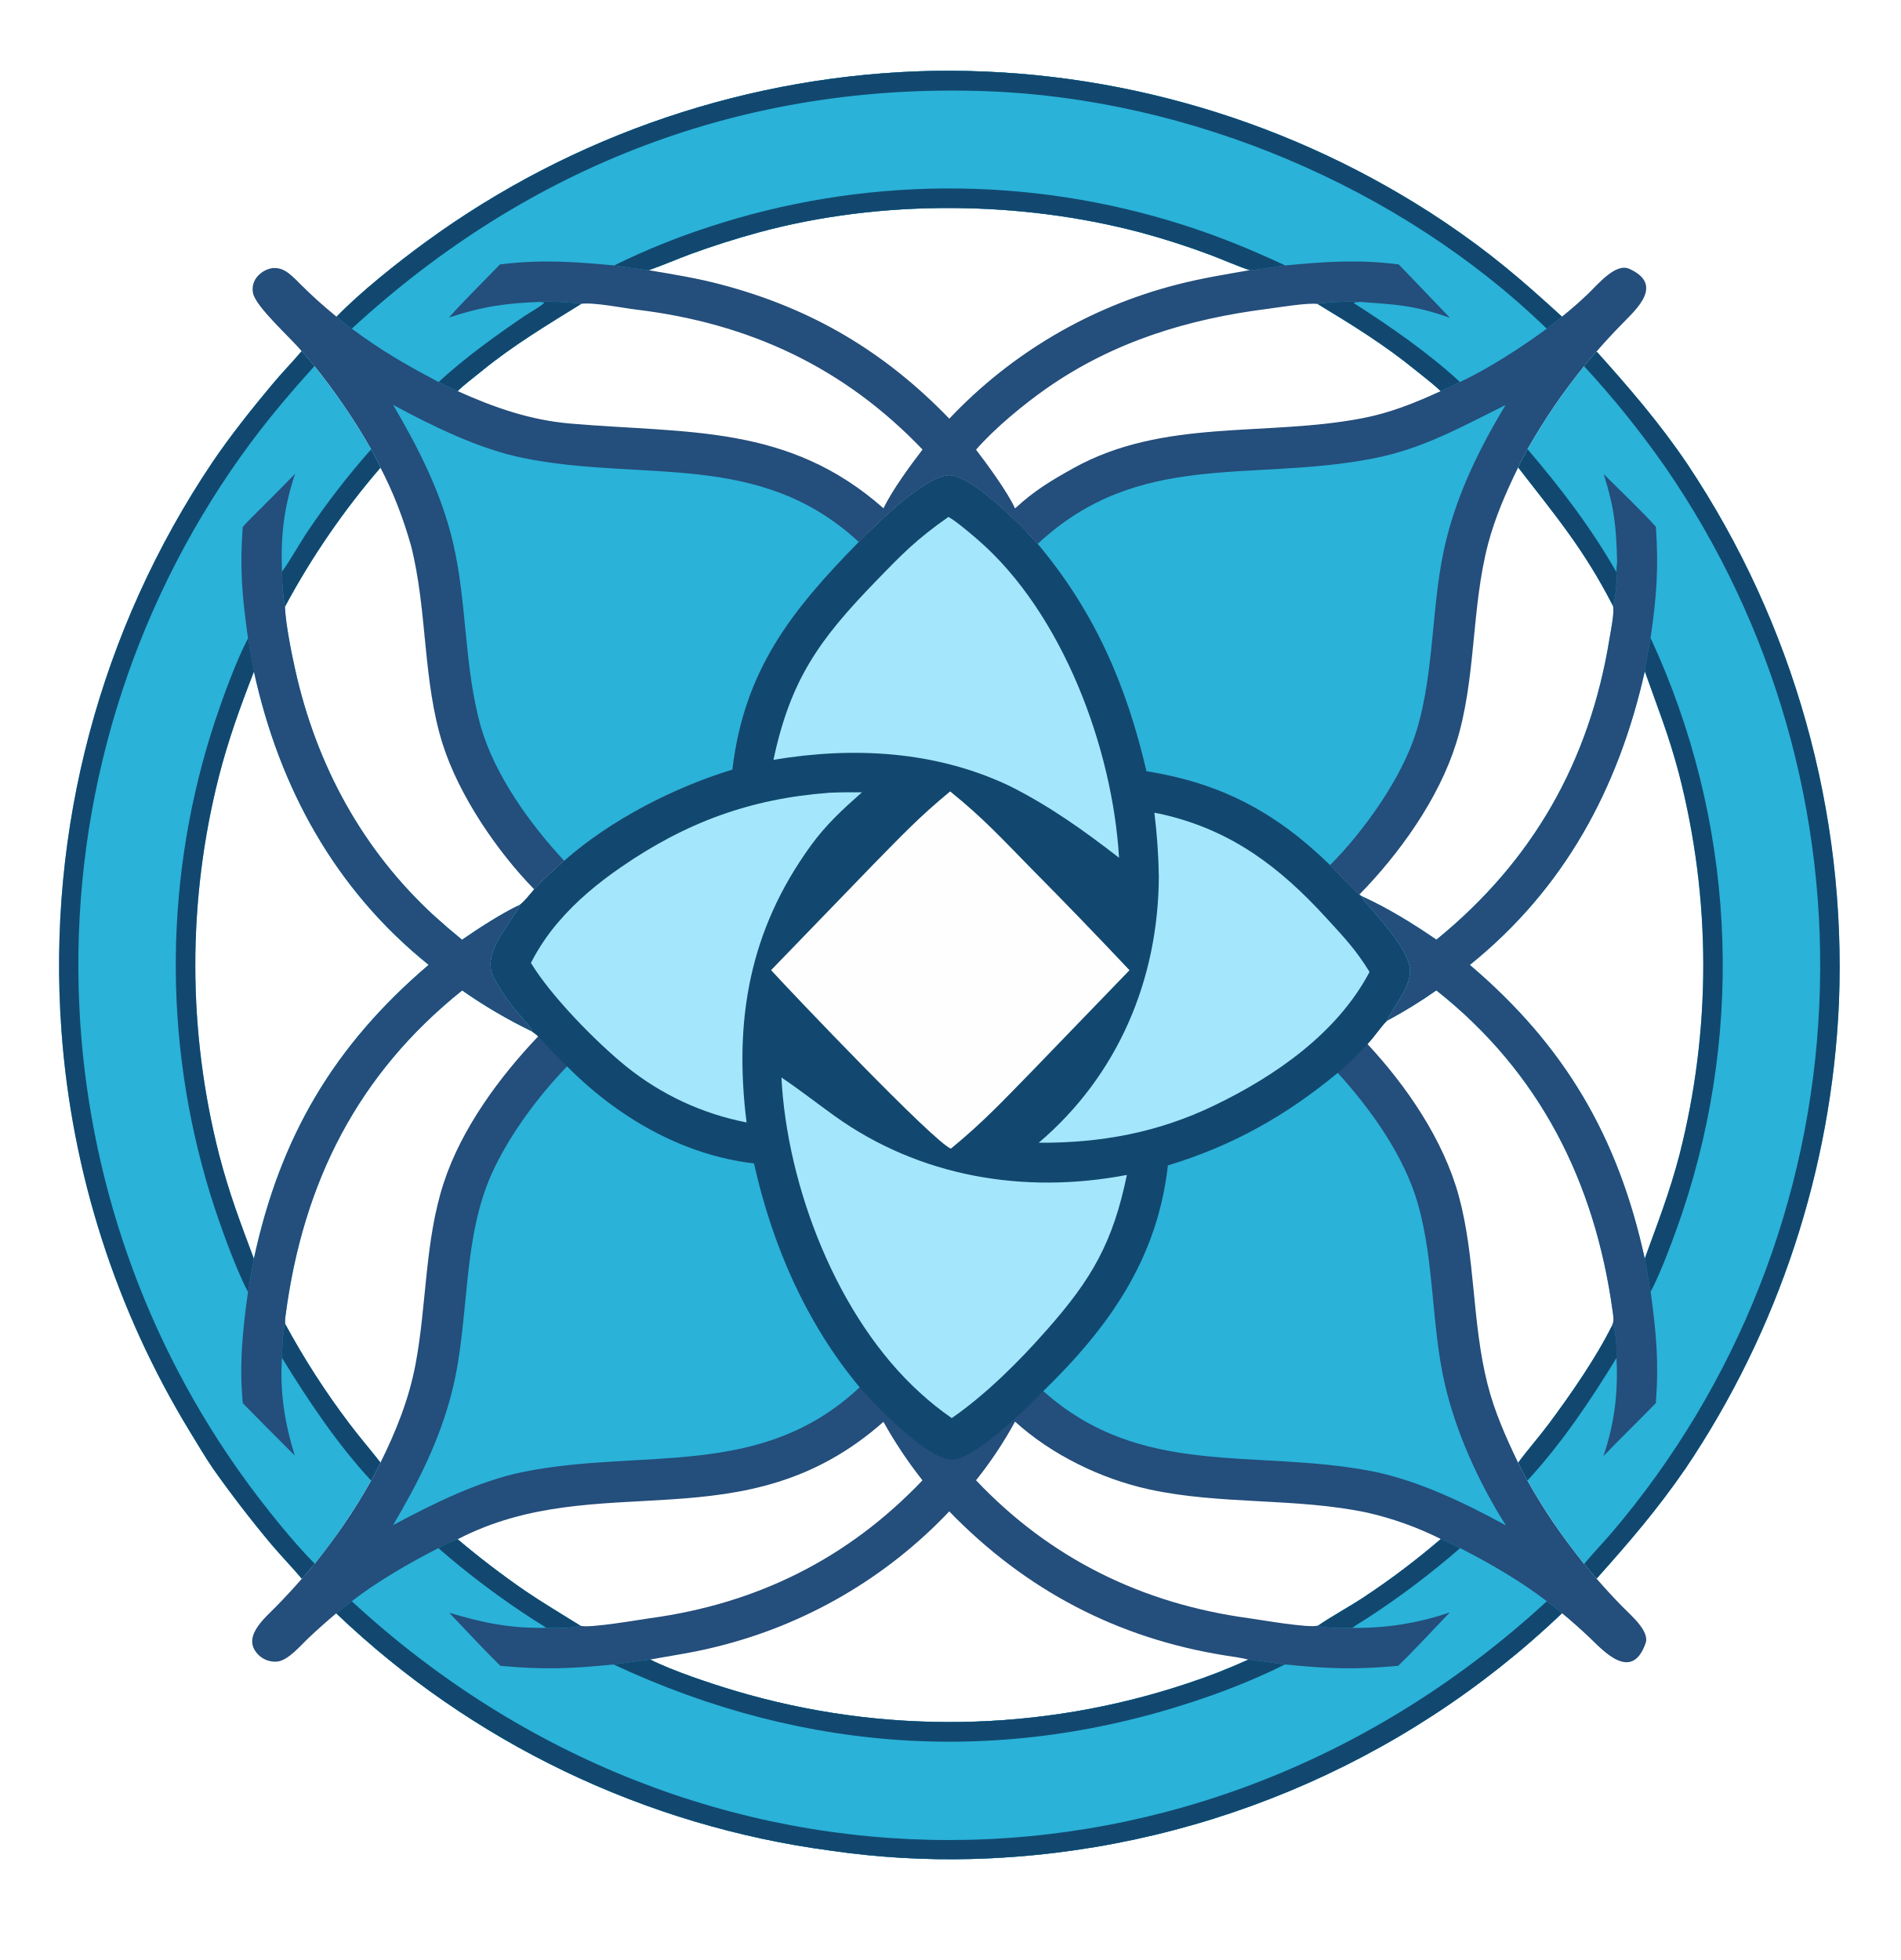
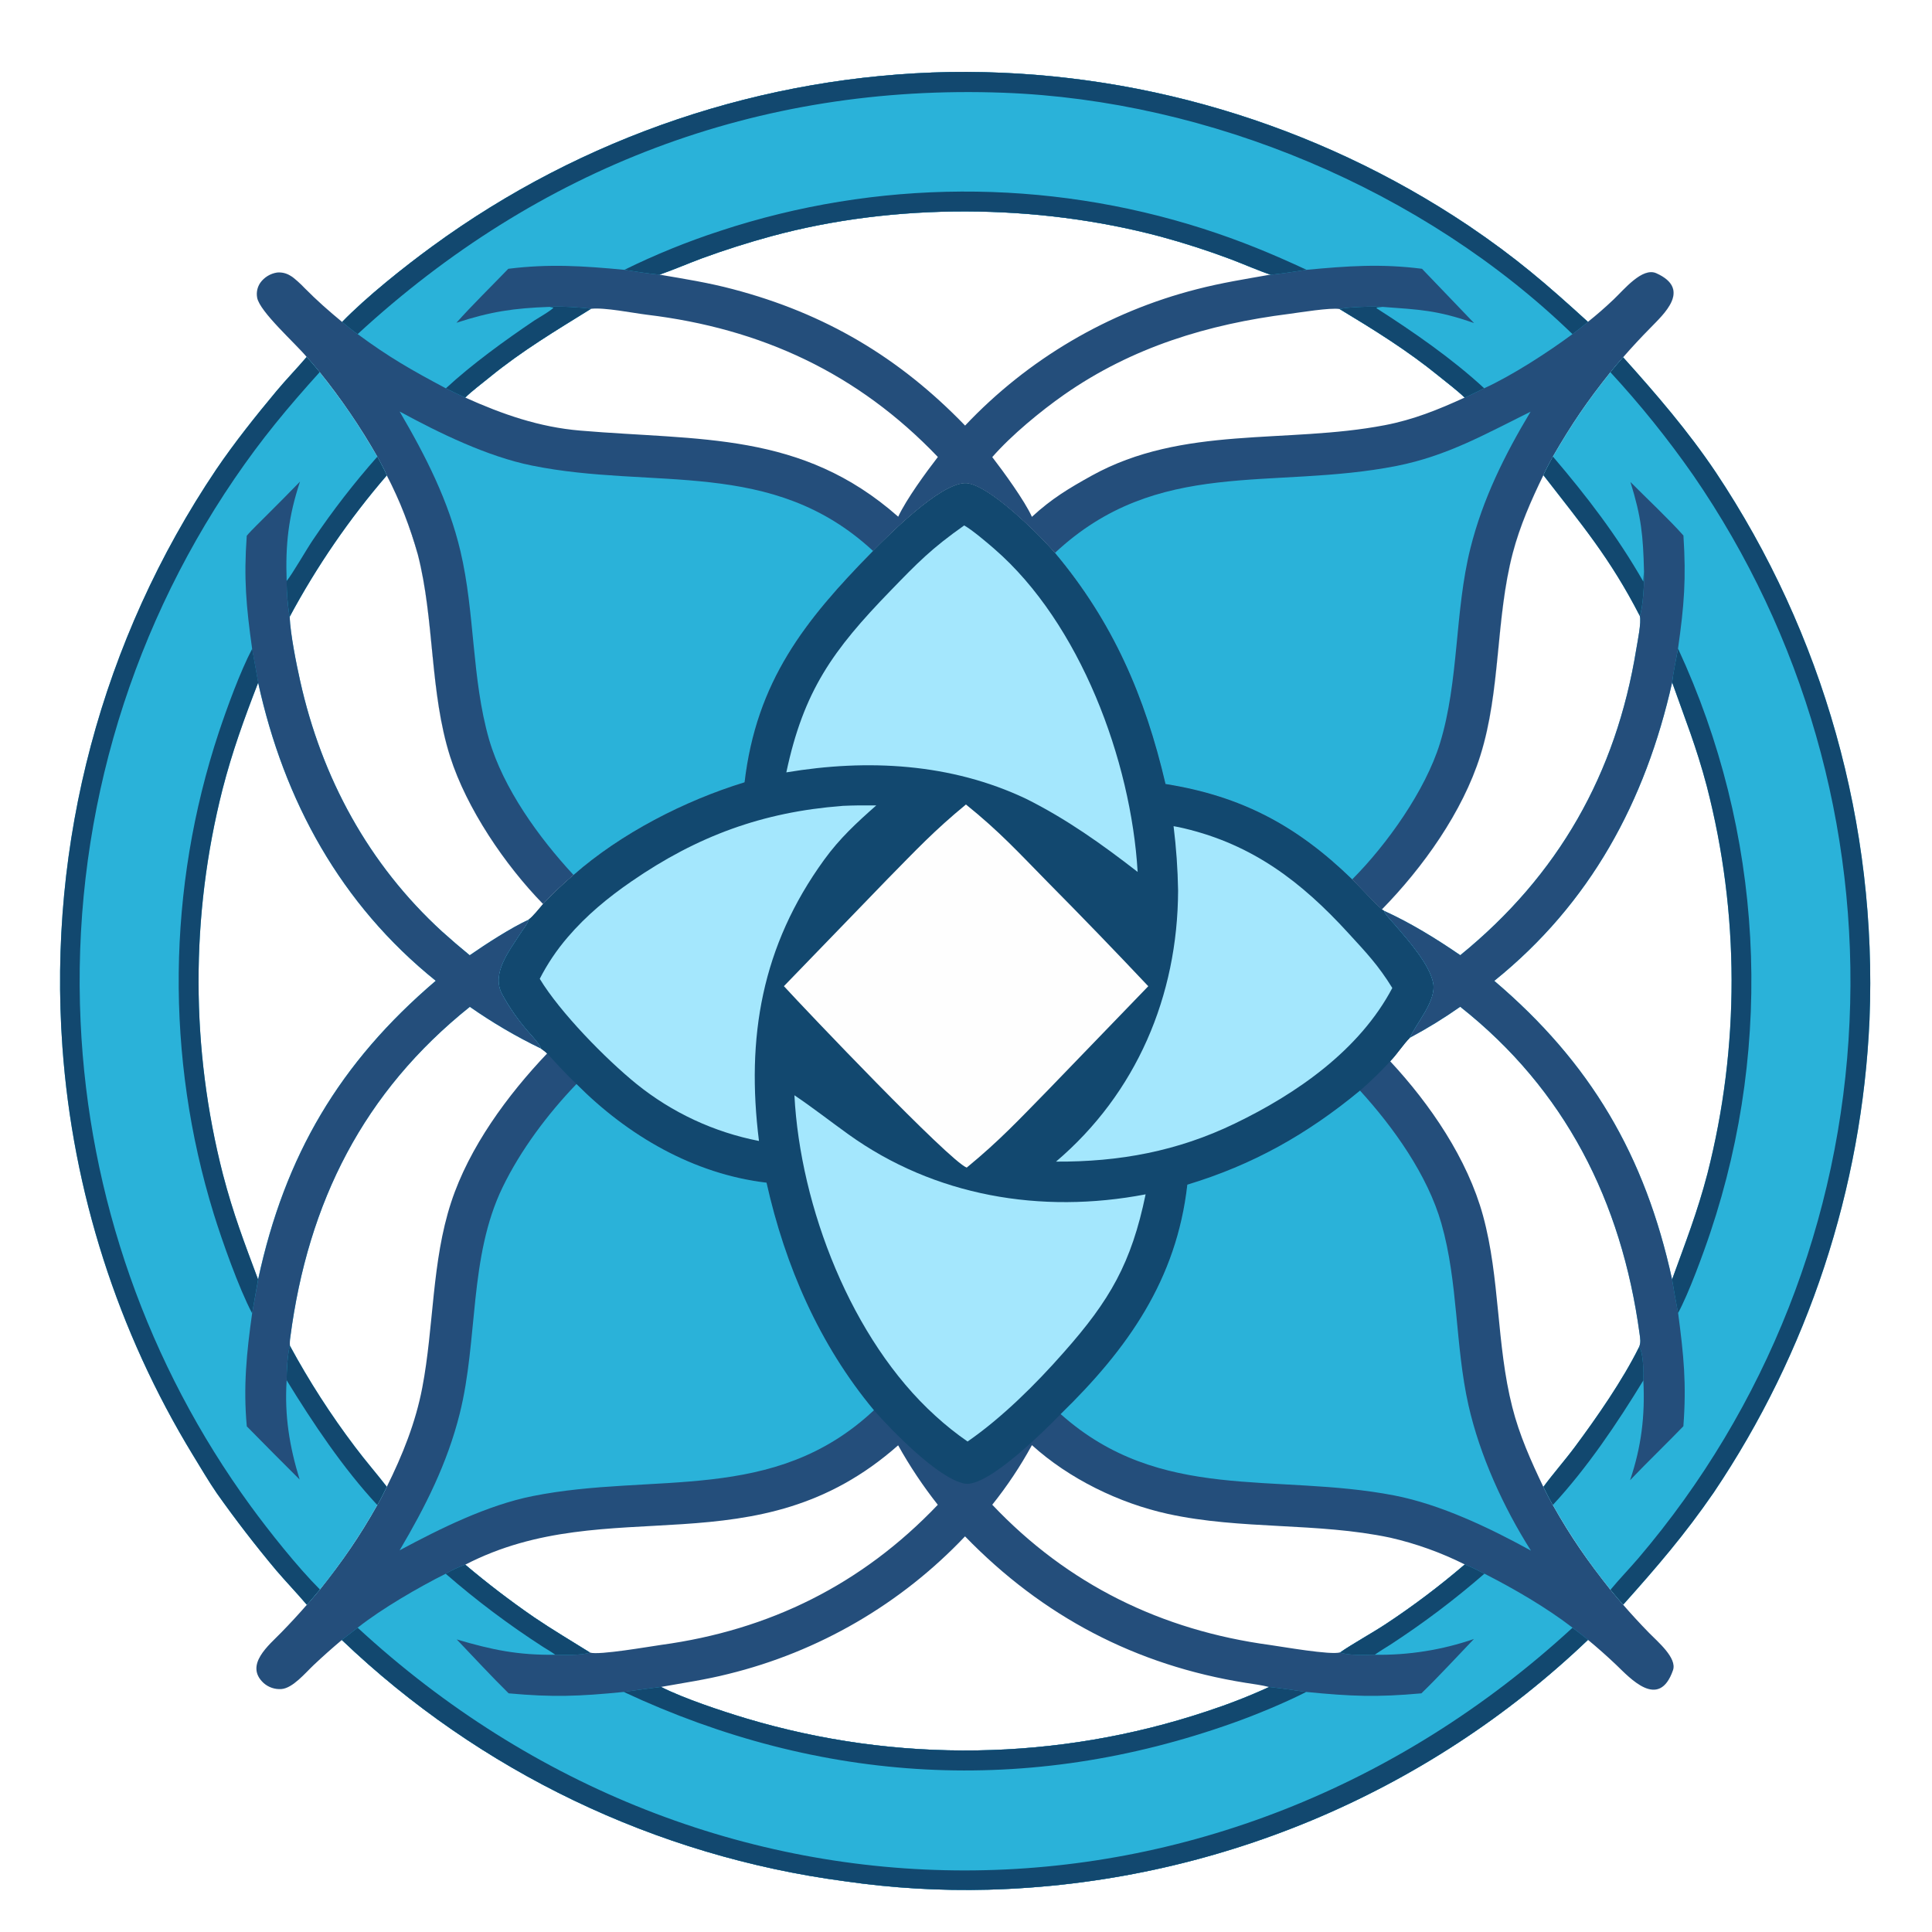
- <svg xmlns="http://www.w3.org/2000/svg" width="32" height="33">
+ <svg xmlns="http://www.w3.org/2000/svg" width="32" height="32">
  <path fill="#244e7b" d="M5.667 5.333c.402-.415 1.03-.915 1.494-1.253a15 15 0 0 1 8.569-2.887c3.054-.045 6.05.843 8.591 2.544.794.537 1.285.961 1.98 1.595q.222-.178.427-.373c.172-.163.475-.538.706-.433.592.267.113.684-.1.906q-.233.236-.45.485-.108.122-.21.248c-.387.483-.644.862-.953 1.397-.047.09-.119.218-.158.308-.204.419-.389.84-.508 1.293-.285 1.091-.197 2.276-.537 3.354-.293.932-.95 1.852-1.63 2.546l.034.022c.021.066.147.191.2.253.202.237.552.63.615.94.06.296-.276.662-.385.91-.116.118-.206.265-.326.39.66.709 1.28 1.614 1.538 2.559.282 1.033.22 2.13.484 3.168.116.461.31.895.515 1.323.05.097.102.206.157.3.302.535.572.922.954 1.403q.104.126.21.248.208.24.43.467c.142.146.467.415.396.618-.232.667-.714.128-.943-.091a9 9 0 0 0-.465-.412 14.97 14.97 0 0 1-9.933 4.138 14 14 0 0 1-2.379-.14 14.9 14.9 0 0 1-8.328-3.996q-.237.199-.464.413c-.14.132-.348.385-.536.4a.4.4 0 0 1-.296-.1c-.324-.3.094-.631.29-.834q.22-.225.426-.461c.07-.078.148-.173.217-.254.38-.48.649-.865.95-1.399.057-.097.107-.202.158-.303.26-.524.477-1.064.587-1.64.193-1.007.156-2.09.478-3.07.298-.912.935-1.778 1.59-2.466-.029-.03-.07-.058-.104-.083-.007-.06-.157-.219-.204-.273a3.5 3.5 0 0 1-.436-.624c-.187-.346.12-.72.297-1.001.046-.074.118-.153.142-.237.071-.052.176-.184.238-.257-.629-.644-1.266-1.583-1.539-2.442-.341-1.073-.256-2.258-.535-3.346a6.8 6.8 0 0 0-.514-1.311c-.04-.096-.107-.216-.157-.31a10.6 10.6 0 0 0-.955-1.401 6 6 0 0 0-.216-.252c-.18-.219-.78-.75-.82-.983a.33.33 0 0 1 .052-.245.42.42 0 0 1 .278-.17.35.35 0 0 1 .213.048c.086.051.175.14.247.213.197.2.402.38.618.558m15.355 22.61c-.108-.03-.275-.052-.39-.07-1.818-.29-3.362-1.1-4.648-2.426a8.04 8.04 0 0 1-3.924 2.28c-.372.094-.736.146-1.112.214.375.19 1.004.399 1.41.521 2.497.747 5.162.706 7.634-.118a10 10 0 0 0 1.03-.402m1.176-.574c.203-.141.528-.32.753-.468a13 13 0 0 0 1.31-.988 5.5 5.5 0 0 0-1.233-.443c-1.213-.257-2.47-.128-3.684-.394-.806-.177-1.636-.581-2.252-1.139q-.286.523-.657.987c1.251 1.322 2.804 2.08 4.599 2.323.185.025 1.017.173 1.164.122M5.08 5.912c.077.085.144.163.216.252.389.49.64.859.955 1.4.05.095.117.215.157.31.208.417.398.86.514 1.312.28 1.088.194 2.273.535 3.346.273.86.91 1.798 1.539 2.442q.24-.255.505-.481c.786-.69 1.838-1.23 2.833-1.535.198-1.674.993-2.678 2.128-3.832.293-.296 1.092-1.099 1.515-1.122.318-.018 1.027.661 1.264.904q.119.123.233.25c.959 1.144 1.491 2.372 1.831 3.828 1.259.2 2.179.692 3.092 1.58.095.096.41.431.492.497.68-.694 1.337-1.614 1.63-2.546.34-1.078.252-2.263.537-3.354.119-.452.304-.874.508-1.293.04-.09.111-.218.158-.308.31-.535.566-.914.953-1.397q.102-.126.21-.248.218-.25.45-.485c.213-.222.692-.64.1-.906-.23-.105-.534.27-.706.433q-.206.195-.426.373c-.696-.634-1.187-1.058-1.98-1.595a15.04 15.04 0 0 0-8.592-2.544A15 15 0 0 0 7.16 4.08c-.463.338-1.09.838-1.493 1.253a8 8 0 0 1-.618-.558 1.4 1.4 0 0 0-.247-.213.35.35 0 0 0-.213-.048.42.42 0 0 0-.278.17.33.33 0 0 0-.052.245c.04.233.64.764.82.983m4.694 21.46c.145.047.994-.102 1.175-.127 1.799-.245 3.327-1.001 4.585-2.321a7.4 7.4 0 0 1-.657-.985c-2.353 2.08-4.784.743-7.17 1.977q.55.465 1.141.872c.316.214.607.384.926.584" />
  <path fill="#244e7b" d="M5.667 5.333c.402-.415 1.03-.915 1.494-1.253a15 15 0 0 1 8.569-2.887c3.054-.045 6.05.843 8.591 2.544.794.537 1.285.961 1.98 1.595q.222-.178.427-.373c.172-.163.475-.538.706-.433.592.267.113.684-.1.906q-.233.236-.45.485-.108.122-.21.248c-.387.483-.644.862-.953 1.397-.047.09-.119.218-.158.308-.204.419-.389.84-.508 1.293-.285 1.091-.197 2.276-.537 3.354-.293.932-.95 1.852-1.63 2.546-.082-.066-.397-.401-.492-.497-.913-.888-1.833-1.38-3.092-1.58-.34-1.456-.872-2.684-1.83-3.828a11 11 0 0 0-.234-.25c-.237-.243-.946-.922-1.264-.904-.423.023-1.222.826-1.515 1.122-1.135 1.154-1.93 2.158-2.128 3.832-.995.305-2.047.844-2.833 1.535q-.266.225-.505.48c-.629-.643-1.266-1.582-1.539-2.44-.341-1.074-.256-2.259-.535-3.347a6.8 6.8 0 0 0-.514-1.311c-.04-.096-.107-.216-.157-.31a10.6 10.6 0 0 0-.955-1.401 6 6 0 0 0-.216-.252c-.18-.219-.78-.75-.82-.983a.33.33 0 0 1 .052-.245.42.42 0 0 1 .278-.17.35.35 0 0 1 .213.048c.086.051.175.14.247.213.197.2.402.38.618.558m10.318 1.716a8 8 0 0 1 3.835-2.258c.412-.107.807-.169 1.226-.243-.134-.038-.5-.194-.649-.25a13 13 0 0 0-1.173-.379c-2.044-.546-4.396-.563-6.442-.008q-.582.158-1.149.365c-.235.087-.476.192-.709.273.412.07.81.133 1.213.24 1.526.401 2.756 1.129 3.848 2.26m-8.279-.464c.619.278 1.225.49 1.905.547 1.98.169 3.661.009 5.266 1.426.138-.294.46-.734.657-.989-1.326-1.388-2.923-2.128-4.819-2.356-.231-.028-.706-.125-.927-.098-.585.363-1.145.697-1.682 1.136-.108.089-.308.239-.4.334m9.386 1.975c.329-.303.61-.47.985-.679 1.517-.841 3.228-.525 4.861-.839.47-.09.883-.256 1.321-.457-.119-.116-.298-.251-.427-.356-.522-.425-1.07-.764-1.643-1.11-.151-.028-.674.059-.837.08-1.345.17-2.6.552-3.724 1.336-.39.273-.875.672-1.193 1.036.176.228.54.726.657.99" />
  <path fill="#2ab2d9" d="M5.667 5.333c.402-.415 1.03-.915 1.494-1.253a15 15 0 0 1 8.569-2.887c3.054-.045 6.05.843 8.591 2.544.794.537 1.285.961 1.98 1.595a5 5 0 0 1-.256.202c-.404.3-1.002.687-1.462.897-.104.05-.219.11-.324.154-.119-.116-.298-.251-.427-.356-.522-.425-1.07-.764-1.643-1.11.122-.035.574-.047.71-.036.609.046.902.052 1.516.268l-.862-.899c-.68-.087-1.237-.046-1.912.017-.155.022-.45.071-.595.08-.134-.039-.5-.195-.649-.251a13 13 0 0 0-1.173-.379c-2.044-.546-4.396-.563-6.442-.008q-.582.158-1.149.365c-.235.087-.476.192-.709.273-.184-.017-.4-.052-.583-.08-.68-.064-1.24-.102-1.922-.017-.263.273-.611.614-.859.894.569-.186.952-.242 1.542-.263.143-.014.545.008.686.032-.585.363-1.145.697-1.682 1.136-.108.089-.308.239-.4.334-.105-.046-.217-.103-.321-.153-.568-.302-.938-.512-1.461-.898-.062-.04-.194-.15-.257-.201" />
  <path fill="#12486f" d="M5.667 5.333c.402-.415 1.03-.915 1.494-1.253a15 15 0 0 1 8.569-2.887c3.054-.045 6.05.843 8.591 2.544.794.537 1.285.961 1.98 1.595a5 5 0 0 1-.256.202c-2.466-2.39-6.013-3.873-9.426-3.998-4.076-.15-7.71 1.246-10.695 3.998-.062-.04-.194-.15-.257-.201" />
  <path fill="#12486f" d="M10.34 4.47a12 12 0 0 1 1.583-.644 12.95 12.95 0 0 1 8.008-.037c.62.2 1.12.406 1.71.68-.155.022-.45.071-.595.08-.134-.039-.5-.195-.649-.251a13 13 0 0 0-1.173-.379c-2.044-.546-4.396-.563-6.442-.008q-.582.158-1.149.365c-.235.087-.476.192-.709.273-.184-.017-.4-.052-.583-.08M9.102 5.083c.143-.014.545.008.686.032-.585.363-1.145.697-1.682 1.136-.108.089-.308.239-.4.334-.105-.046-.217-.103-.321-.153.434-.401.971-.789 1.46-1.12.052-.034.31-.184.32-.217zM22.19 5.12c.12-.036.573-.048.708-.037l-.091.01-.008.012c.614.394 1.245.829 1.784 1.326-.104.05-.219.11-.324.154-.119-.116-.298-.251-.427-.356-.522-.425-1.07-.764-1.643-1.11" />
  <path fill="#2ab2d9" d="M17.473 9.158c1.704-1.593 3.596-1.034 5.66-1.441.839-.166 1.473-.53 2.218-.898-.43.717-.791 1.443-.996 2.26-.263 1.05-.188 2.2-.505 3.233-.24.779-.878 1.677-1.454 2.254-.913-.888-1.833-1.38-3.092-1.58-.34-1.456-.872-2.684-1.83-3.828M6.619 6.816c.652.355 1.455.746 2.186.894 2.02.412 3.98-.14 5.656 1.416-1.135 1.154-1.93 2.158-2.128 3.832-.995.305-2.047.844-2.833 1.535-.57-.614-1.164-1.433-1.4-2.247-.29-1.015-.231-2.088-.473-3.114-.197-.836-.577-1.581-1.008-2.316" />
  <path fill="#12486f" d="M14.46 9.126c.294-.296 1.093-1.099 1.516-1.122.318-.018 1.027.661 1.264.904q.119.123.233.25c.959 1.144 1.491 2.372 1.831 3.828 1.259.2 2.179.692 3.092 1.58.095.096.41.431.492.497l.034.022c.021.066.147.191.2.253.202.237.552.63.615.94.06.296-.276.662-.385.91-.116.118-.206.265-.326.39a6 6 0 0 1-.5.486c-.873.722-1.775 1.23-2.86 1.557-.177 1.579-.991 2.723-2.098 3.801-.258.264-1.218 1.226-1.594 1.151-.438-.087-1.2-.876-1.5-1.215-.904-1.087-1.47-2.392-1.778-3.769-1.21-.143-2.298-.78-3.148-1.634-.172-.165-.324-.33-.486-.506-.029-.03-.07-.058-.104-.083-.007-.06-.157-.219-.204-.273a3.5 3.5 0 0 1-.436-.624c-.187-.346.12-.72.297-1.001.046-.074.118-.153.142-.237.071-.052.176-.184.238-.257q.24-.255.505-.481c.786-.69 1.838-1.23 2.833-1.535.198-1.674.993-2.678 2.128-3.832" />
  <path fill="#fefefe" d="M15.999 13.325c.558.45.857.78 1.358 1.29q.842.85 1.662 1.72l-1.655 1.714c-.491.501-.808.843-1.352 1.29-.282-.103-2.685-2.629-3.028-3.005l1.717-1.775c.48-.488.77-.799 1.298-1.234" />
  <path fill="#a4e7fd" d="M15.97 8.703c.127.07.38.284.5.389 1.42 1.232 2.264 3.502 2.373 5.35-.59-.458-1.18-.879-1.849-1.212-1.245-.59-2.627-.662-3.97-.437.287-1.35.768-2.022 1.724-3.007.452-.467.681-.702 1.222-1.083M13.158 18.141c.295.198.601.437.894.647 1.425 1.024 3.19 1.326 4.923.994-.236 1.14-.59 1.754-1.358 2.62-.458.521-1.023 1.082-1.591 1.474a5 5 0 0 1-.535-.427c-1.39-1.26-2.237-3.462-2.333-5.308M13.947 13.348c.197-.009.37-.01.567-.008-.326.288-.604.543-.863.9-1.039 1.432-1.294 2.95-1.08 4.658a4.64 4.64 0 0 1-2.027-.943c-.512-.415-1.268-1.187-1.604-1.743q.191-.373.464-.69c.308-.36.667-.656 1.055-.923 1.09-.752 2.174-1.15 3.488-1.25M19.438 13.684q.088.015.175.036c1.138.27 1.943.886 2.716 1.731.297.324.497.532.732.913-.543 1.03-1.585 1.752-2.61 2.246-.949.459-1.915.636-2.96.63 1.331-1.132 2.016-2.744 2.022-4.489a10 10 0 0 0-.075-1.067" />
  <path fill="#2ab2d9" d="M24.26 25.913c.118.046.214.095.327.152.49.25 1.022.558 1.46.895.084.066.173.132.255.201a14.97 14.97 0 0 1-9.933 4.138 14 14 0 0 1-2.379-.14 14.9 14.9 0 0 1-8.328-3.996q.13-.103.262-.203c.396-.314 1.01-.67 1.458-.894a2 2 0 0 1 .324-.15q.55.465 1.141.872c.316.214.607.384.926.584-.132.045-.426.042-.575.036-.619.008-1.044-.08-1.633-.254.276.289.578.616.86.893.731.067 1.169.05 1.906-.023q.308-.045.617-.083c.375.19 1.004.399 1.41.521 2.497.747 5.162.706 7.634-.118a10 10 0 0 0 1.03-.402c.205.022.41.053.614.082.743.073 1.17.09 1.907.023.284-.275.594-.613.87-.9a4.8 4.8 0 0 1-1.643.261c-.144.002-.448.015-.572-.039.203-.141.528-.32.753-.468a13 13 0 0 0 1.31-.988" />
  <path fill="#12486f" d="M26.046 26.96c.085.066.174.132.256.201a14.97 14.97 0 0 1-9.933 4.138 14 14 0 0 1-2.379-.14 14.9 14.9 0 0 1-8.328-3.996q.13-.103.262-.203c5.812 5.368 14.308 5.353 20.122 0" />
  <path fill="#12486f" d="M10.33 28.024q.309-.045.618-.083c.375.19 1.004.399 1.41.521 2.497.747 5.162.706 7.634-.118a10 10 0 0 0 1.03-.402c.205.022.41.053.614.082-.355.18-.822.374-1.197.508-3.414 1.22-6.846 1.017-10.108-.508M24.26 25.913c.118.046.214.095.327.152a14 14 0 0 1-1.56 1.177c-.079.05-.183.113-.257.166-.144.002-.448.015-.572-.039.203-.141.528-.32.753-.468a13 13 0 0 0 1.31-.988M7.382 26.066a2 2 0 0 1 .324-.15q.55.465 1.141.872c.316.214.607.384.926.584-.132.045-.426.042-.575.036-.06-.044-.139-.09-.203-.13a14 14 0 0 1-1.613-1.212" />
  <path fill="#2ab2d9" d="M6.619 25.678c.427-.723.79-1.442.995-2.262.308-1.228.149-2.591.71-3.75.299-.618.75-1.218 1.224-1.711.85.855 1.939 1.491 3.148 1.634.308 1.377.874 2.682 1.779 3.769-1.663 1.56-3.642 1.02-5.653 1.422-.75.15-1.533.538-2.203.898M22.526 18.064c.556.61 1.12 1.4 1.348 2.201.278.97.227 2.025.448 3.008.188.833.579 1.692 1.035 2.41-.684-.376-1.495-.765-2.265-.914-1.977-.381-3.869.129-5.524-1.347 1.107-1.078 1.92-2.222 2.098-3.8 1.085-.328 1.987-.836 2.86-1.558M5.08 5.912c.076.085.143.163.215.252.389.49.64.859.955 1.4.05.095.117.215.157.31a13 13 0 0 0-1.61 2.344c.013.286.111.778.174 1.058.357 1.607 1.134 3.039 2.35 4.152q.225.203.459.394c.268-.186.68-.453.977-.59-.024.083-.096.162-.142.236-.177.282-.484.655-.297 1.001.123.228.267.428.436.624.047.054.197.213.204.273a8.5 8.5 0 0 1-1.176-.69c-1.76 1.409-2.68 3.23-2.974 5.475a.6.6 0 0 0-.006.138q.476.88 1.08 1.678c.172.229.352.435.525.658-.05.101-.101.206-.158.303a10 10 0 0 1-.95 1.4c-.07.08-.146.175-.217.253-.16-.189-.34-.376-.506-.57q-.52-.62-.987-1.281c-.127-.184-.275-.435-.393-.628a15.05 15.05 0 0 1-2.162-6.758 15.18 15.18 0 0 1 2.545-9.565c.3-.443.658-.892 1-1.302.162-.194.337-.373.5-.565m-.805 15.28c.443-2.055 1.35-3.59 2.943-4.947-1.574-1.266-2.514-2.98-2.942-4.939-.232.6-.43 1.148-.59 1.771a12.9 12.9 0 0 0 .007 6.375c.172.656.348 1.113.582 1.74" />
  <path fill="#244e7b" d="M4.969 7.977c-.192.579-.243 1.043-.221 1.647.003.2.014.398.05.594.012.286.11.778.173 1.058.357 1.607 1.134 3.039 2.35 4.152q.225.203.459.394c.268-.186.68-.453.977-.59-.024.083-.096.162-.142.236-.177.282-.484.655-.297 1.001.123.228.267.428.436.624.047.054.197.213.204.273a8.5 8.5 0 0 1-1.176-.69c-1.76 1.409-2.68 3.23-2.974 5.475a.6.6 0 0 0-.006.138c-.038.124-.057.434-.054.574-.038.58.046 1.093.215 1.643a113 113 0 0 1-.875-.881c-.061-.655-.003-1.225.088-1.872l.1-.561c.442-2.055 1.35-3.59 2.942-4.947-1.574-1.266-2.514-2.98-2.942-4.939l-.1-.56c-.099-.71-.14-1.162-.089-1.872.07-.086.238-.245.321-.33q.283-.281.561-.567" />
  <path fill="#12486f" d="M5.08 5.912c.076.085.143.163.215.252-.533.59-.96 1.103-1.412 1.766a14.76 14.76 0 0 0-2.548 8.998 14.75 14.75 0 0 0 2.816 8.016c.305.418.779 1.015 1.148 1.383-.07.081-.146.176-.217.254-.16-.189-.34-.376-.506-.57q-.52-.62-.987-1.281c-.127-.184-.275-.435-.393-.628a15.05 15.05 0 0 1-2.162-6.758 15.18 15.18 0 0 1 2.545-9.565c.3-.443.658-.892 1-1.302.162-.194.337-.373.5-.565" />
  <path fill="#12486f" d="M4.176 21.753c-.22-.416-.497-1.2-.635-1.645a13.1 13.1 0 0 1 .083-7.978c.139-.415.35-.996.553-1.385l.1.561c-.233.6-.432 1.148-.592 1.771a12.9 12.9 0 0 0 .008 6.375c.172.656.348 1.113.582 1.74zM4.802 22.29q.476.879 1.08 1.677c.172.229.352.435.525.658-.05.101-.101.206-.158.303-.569-.613-1.064-1.354-1.5-2.065-.004-.14.015-.45.053-.574M6.25 7.564c.05.095.117.215.157.31a13 13 0 0 0-1.61 2.344 4 4 0 0 1-.05-.594c.095-.114.332-.53.439-.686q.487-.722 1.064-1.374" />
  <path fill="#2ab2d9" d="M26.674 6.165q.102-.126.21-.248c.548.61 1.072 1.217 1.532 1.901a15.24 15.24 0 0 1 2.549 9.072 15.23 15.23 0 0 1-2.58 7.831c-.482.7-.939 1.23-1.5 1.858q-.108-.122-.21-.248a10 10 0 0 1-.955-1.404c-.055-.093-.108-.202-.157-.3.167-.226.357-.44.524-.665.364-.49.788-1.1 1.06-1.649.034-.073.02-.145.009-.226-.3-2.195-1.235-4.04-2.97-5.412a8 8 0 0 1-.834.513c.109-.248.445-.614.385-.91-.063-.31-.413-.703-.616-.94-.052-.062-.178-.187-.199-.253.439.199.869.464 1.265.736 1.621-1.32 2.58-3 2.915-5.07.02-.126.088-.446.058-.55-.493-.959-.963-1.512-1.597-2.331.04-.09.111-.218.158-.308.31-.535.566-.914.953-1.397m1.021 15.026c.222-.614.417-1.108.585-1.75a12.9 12.9 0 0 0-.01-6.418c-.175-.661-.355-1.1-.574-1.72-.444 1.974-1.354 3.66-2.946 4.943 1.595 1.357 2.497 2.89 2.945 4.945" />
  <path fill="#244e7b" d="M27.23 9.464c-.015-.596-.044-.899-.225-1.481.248.25.653.632.878.887.046.717.013 1.153-.09 1.873-.026.151-.082.416-.097.56-.444 1.974-1.354 3.66-2.946 4.943 1.595 1.357 2.497 2.89 2.945 4.945q.046.28.1.557c.093.706.14 1.167.087 1.875-.29.3-.598.595-.883.894.188-.555.25-1.07.22-1.655.005-.102.002-.481-.072-.549.034-.073.02-.145.009-.226-.3-2.195-1.235-4.04-2.97-5.412a8 8 0 0 1-.834.513c.109-.248.445-.614.385-.91-.063-.31-.413-.703-.616-.94-.052-.062-.178-.187-.199-.253.439.199.869.464 1.265.736 1.621-1.32 2.58-3 2.915-5.07.02-.126.088-.446.058-.55.052-.114.081-.605.07-.737" />
  <path fill="#12486f" d="M26.674 6.165q.102-.126.21-.248c.548.61 1.072 1.217 1.532 1.901a15.24 15.24 0 0 1 2.549 9.072 15.23 15.23 0 0 1-2.58 7.831c-.482.7-.939 1.23-1.5 1.858q-.108-.122-.21-.248c.14-.17.314-.35.463-.524a14.7 14.7 0 0 0 3.496-8.883 14.77 14.77 0 0 0-2.591-9.056 16 16 0 0 0-1.37-1.703" />
  <path fill="#12486f" d="M27.794 10.743a13.092 13.092 0 0 1 .535 9.67c-.115.344-.36 1.015-.535 1.335a23 23 0 0 1-.099-.557c.222-.614.417-1.108.585-1.75a12.9 12.9 0 0 0-.01-6.418c-.175-.661-.355-1.1-.574-1.72.015-.144.07-.409.098-.56M27.147 22.313c.074.068.077.447.073.549-.436.715-.93 1.449-1.5 2.065-.055-.093-.108-.202-.157-.3.167-.226.357-.44.524-.665.364-.49.788-1.1 1.06-1.649M25.721 7.562c.565.663 1.062 1.31 1.497 2.07.001-.025.008-.151.011-.168.012.132-.017.623-.07.736-.492-.958-.962-1.51-1.596-2.33.04-.09.111-.218.158-.308" />
</svg>
